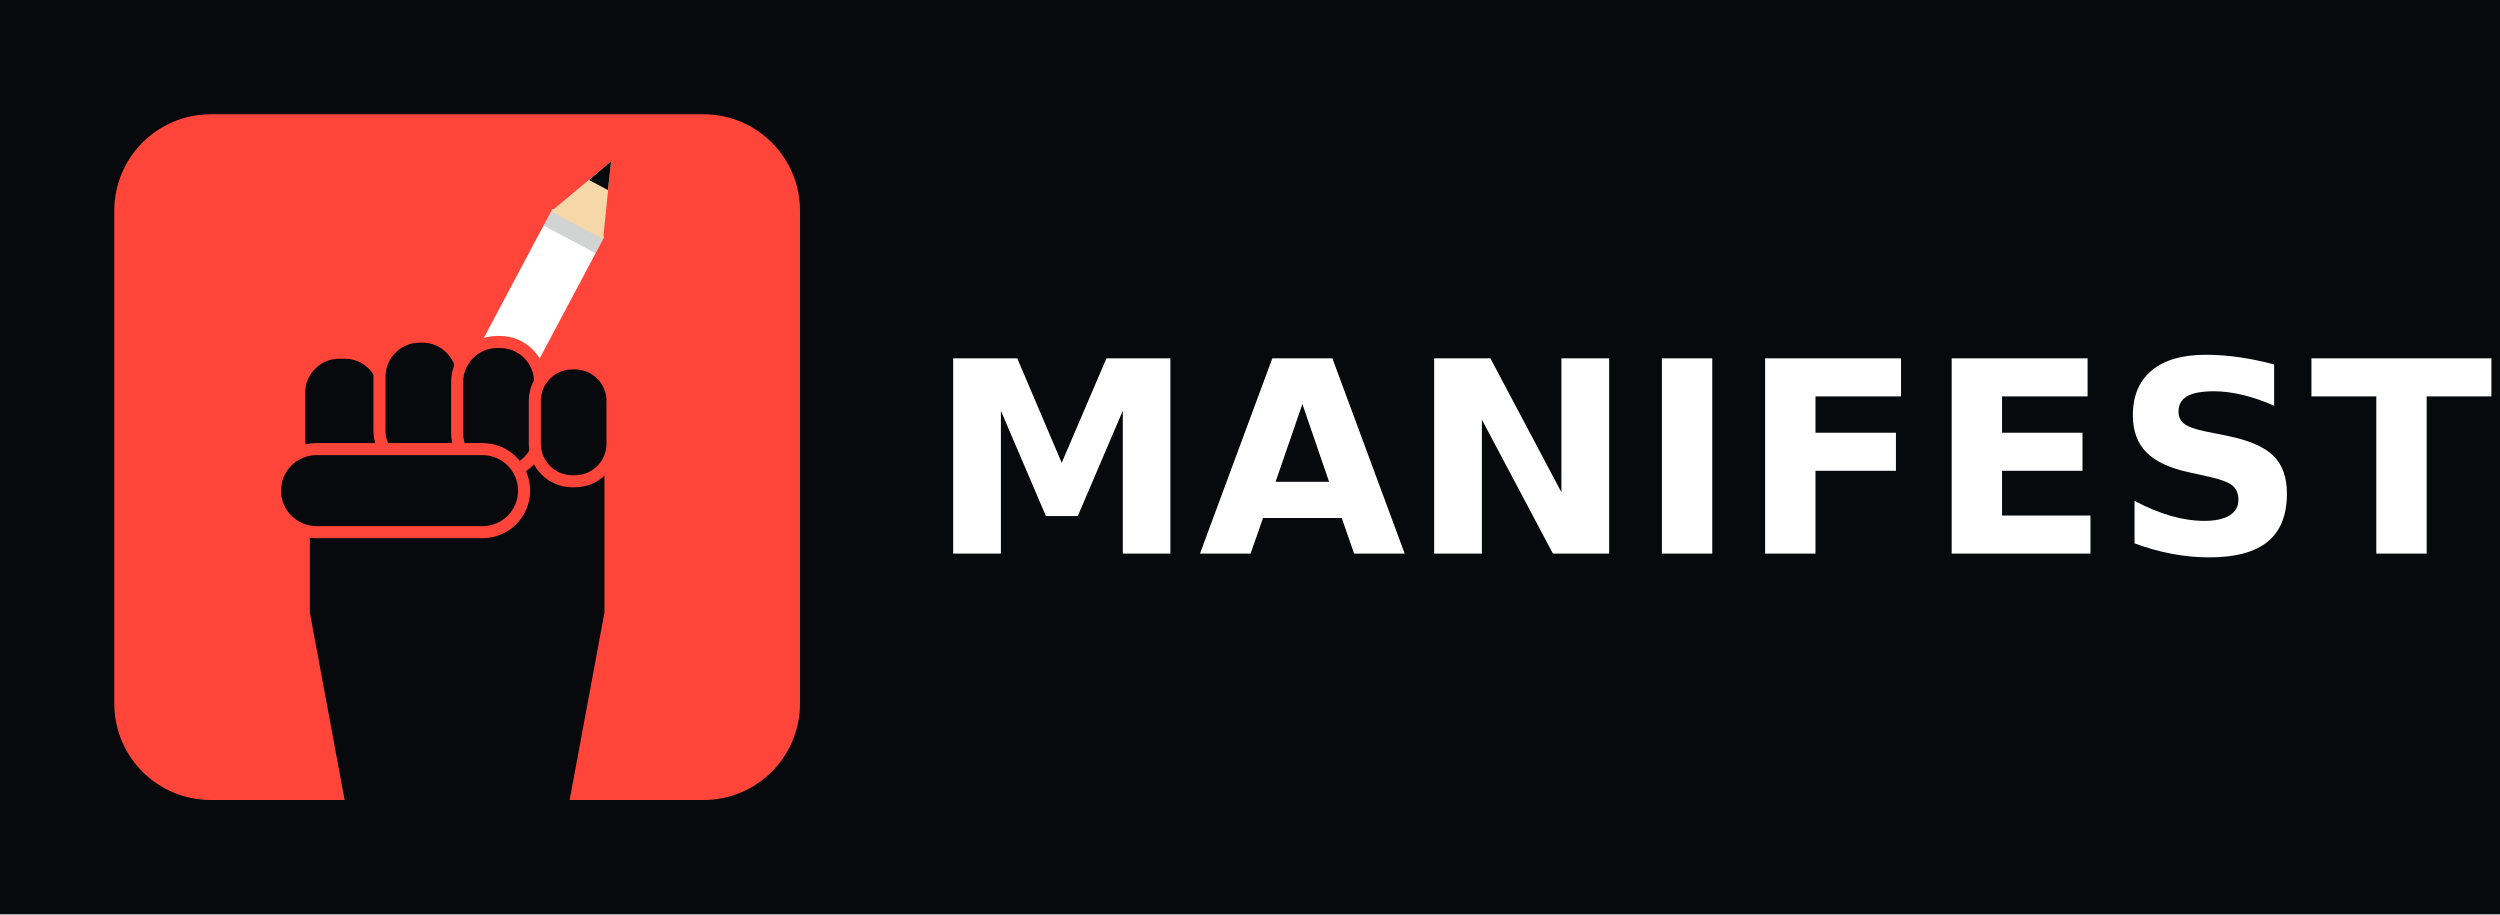
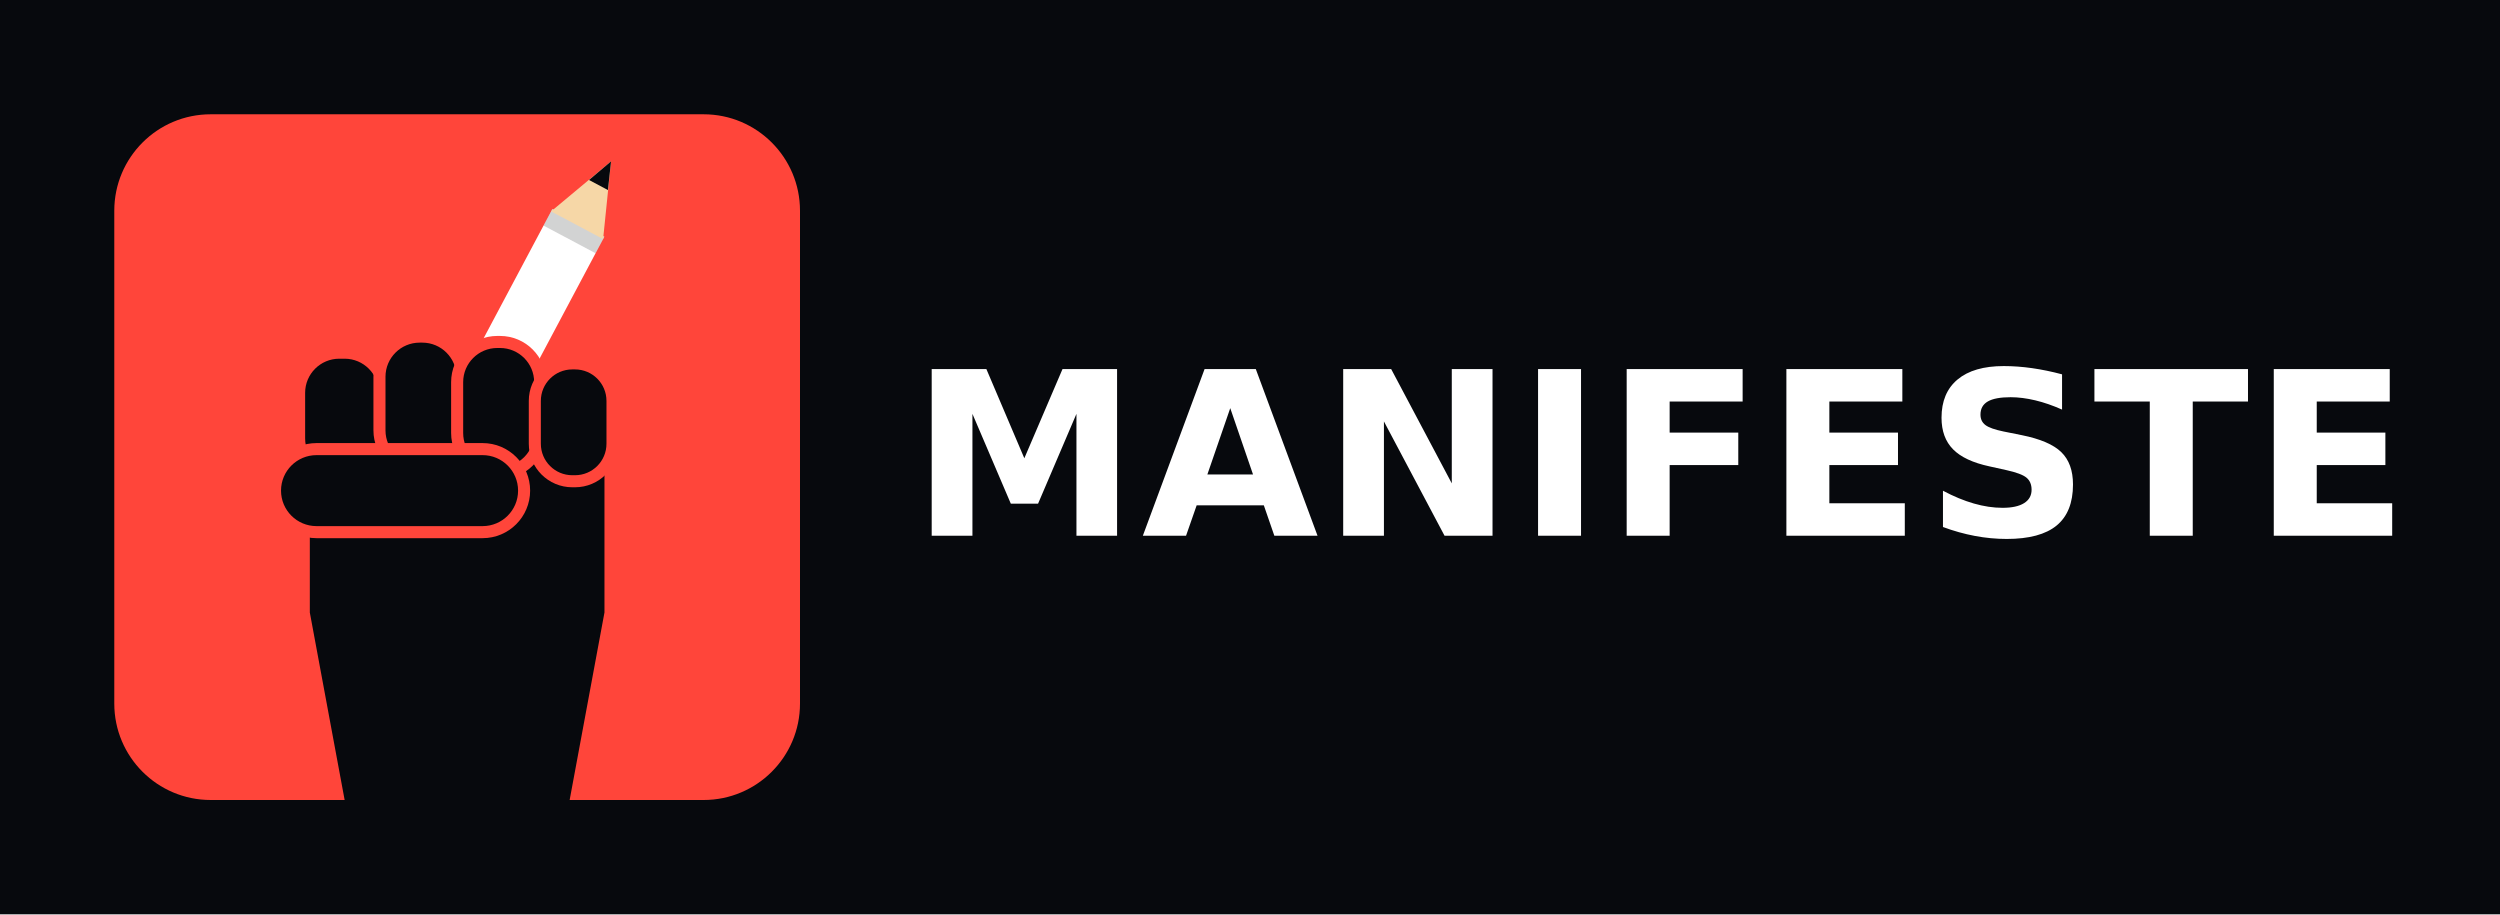
<svg xmlns="http://www.w3.org/2000/svg" viewBox="0 0 1400 512">
  <rect width="1400" height="512" fill="#07090d" />
  <g transform="translate(64 64) scale(0.75)">
    <defs>
      <clipPath id="c">
        <rect width="512" height="512" rx="72" />
      </clipPath>
    </defs>
    <g clip-path="url(#c)">
      <rect width="512" height="512" fill="#ff453a" />
      <g transform="translate(0 0) scale(1)">
        <g id="mark">
          <g transform="rotate(28 262 240)">
            <rect x="240" y="60" width="44" height="190" fill="#ffffff" />
            <rect x="240" y="60" width="44" height="14" fill="#07090d" opacity="0.18" />
            <polygon points="240,62 284,62 262,8" fill="#f6d7a7" />
            <polygon points="254,28 270,28 262,8" fill="#07090d" />
          </g>
          <path d="M146 214 H366 V372 L340 512 H172 L146 372 Z" fill="#07090d" />
          <g fill="#07090d" stroke="#ff453a" stroke-width="9" stroke-linejoin="round">
            <rect x="138" y="178" width="64" height="94" rx="30" />
            <rect x="198" y="166" width="62" height="100" rx="30" />
            <rect x="256" y="170" width="62" height="98" rx="30" />
            <rect x="314" y="186" width="58" height="88" rx="28" />
            <rect x="120" y="250" width="186" height="62" rx="31" />
          </g>
        </g>
      </g>
    </g>
  </g>
-   <text x="520" y="310" font-family="DejaVu Sans, Arial, sans-serif" font-weight="900" font-size="150" fill="#ffffff" letter-spacing="2">MANIFEST</text>
+   <text x="510" y="300" font-family="DejaVu Sans, Arial, sans-serif" font-weight="900" font-size="128" fill="#ffffff" letter-spacing="2">MANIFESTE</text>
</svg>
